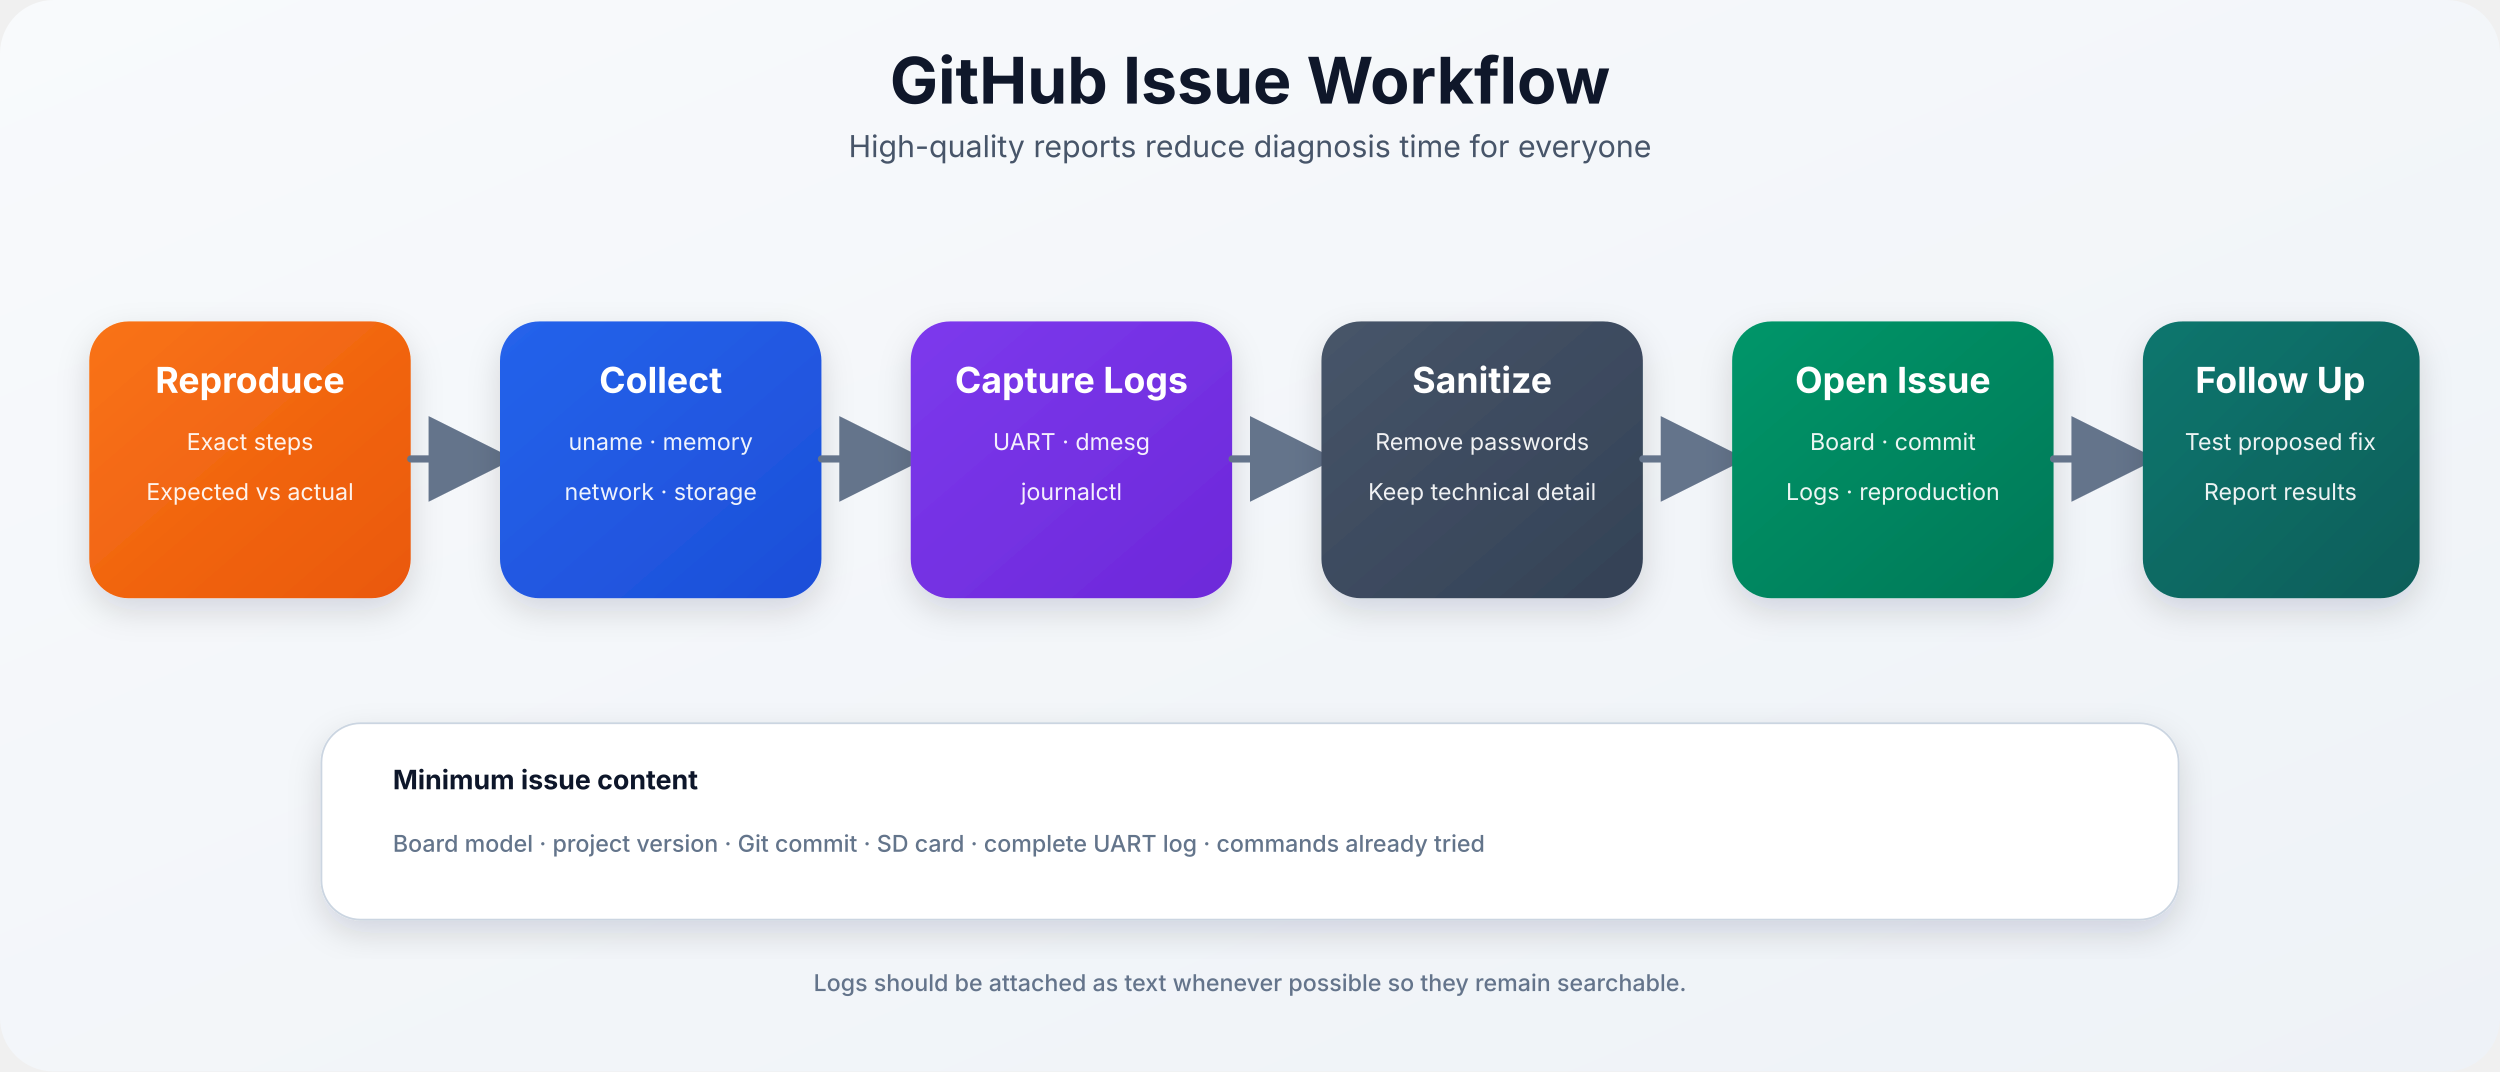
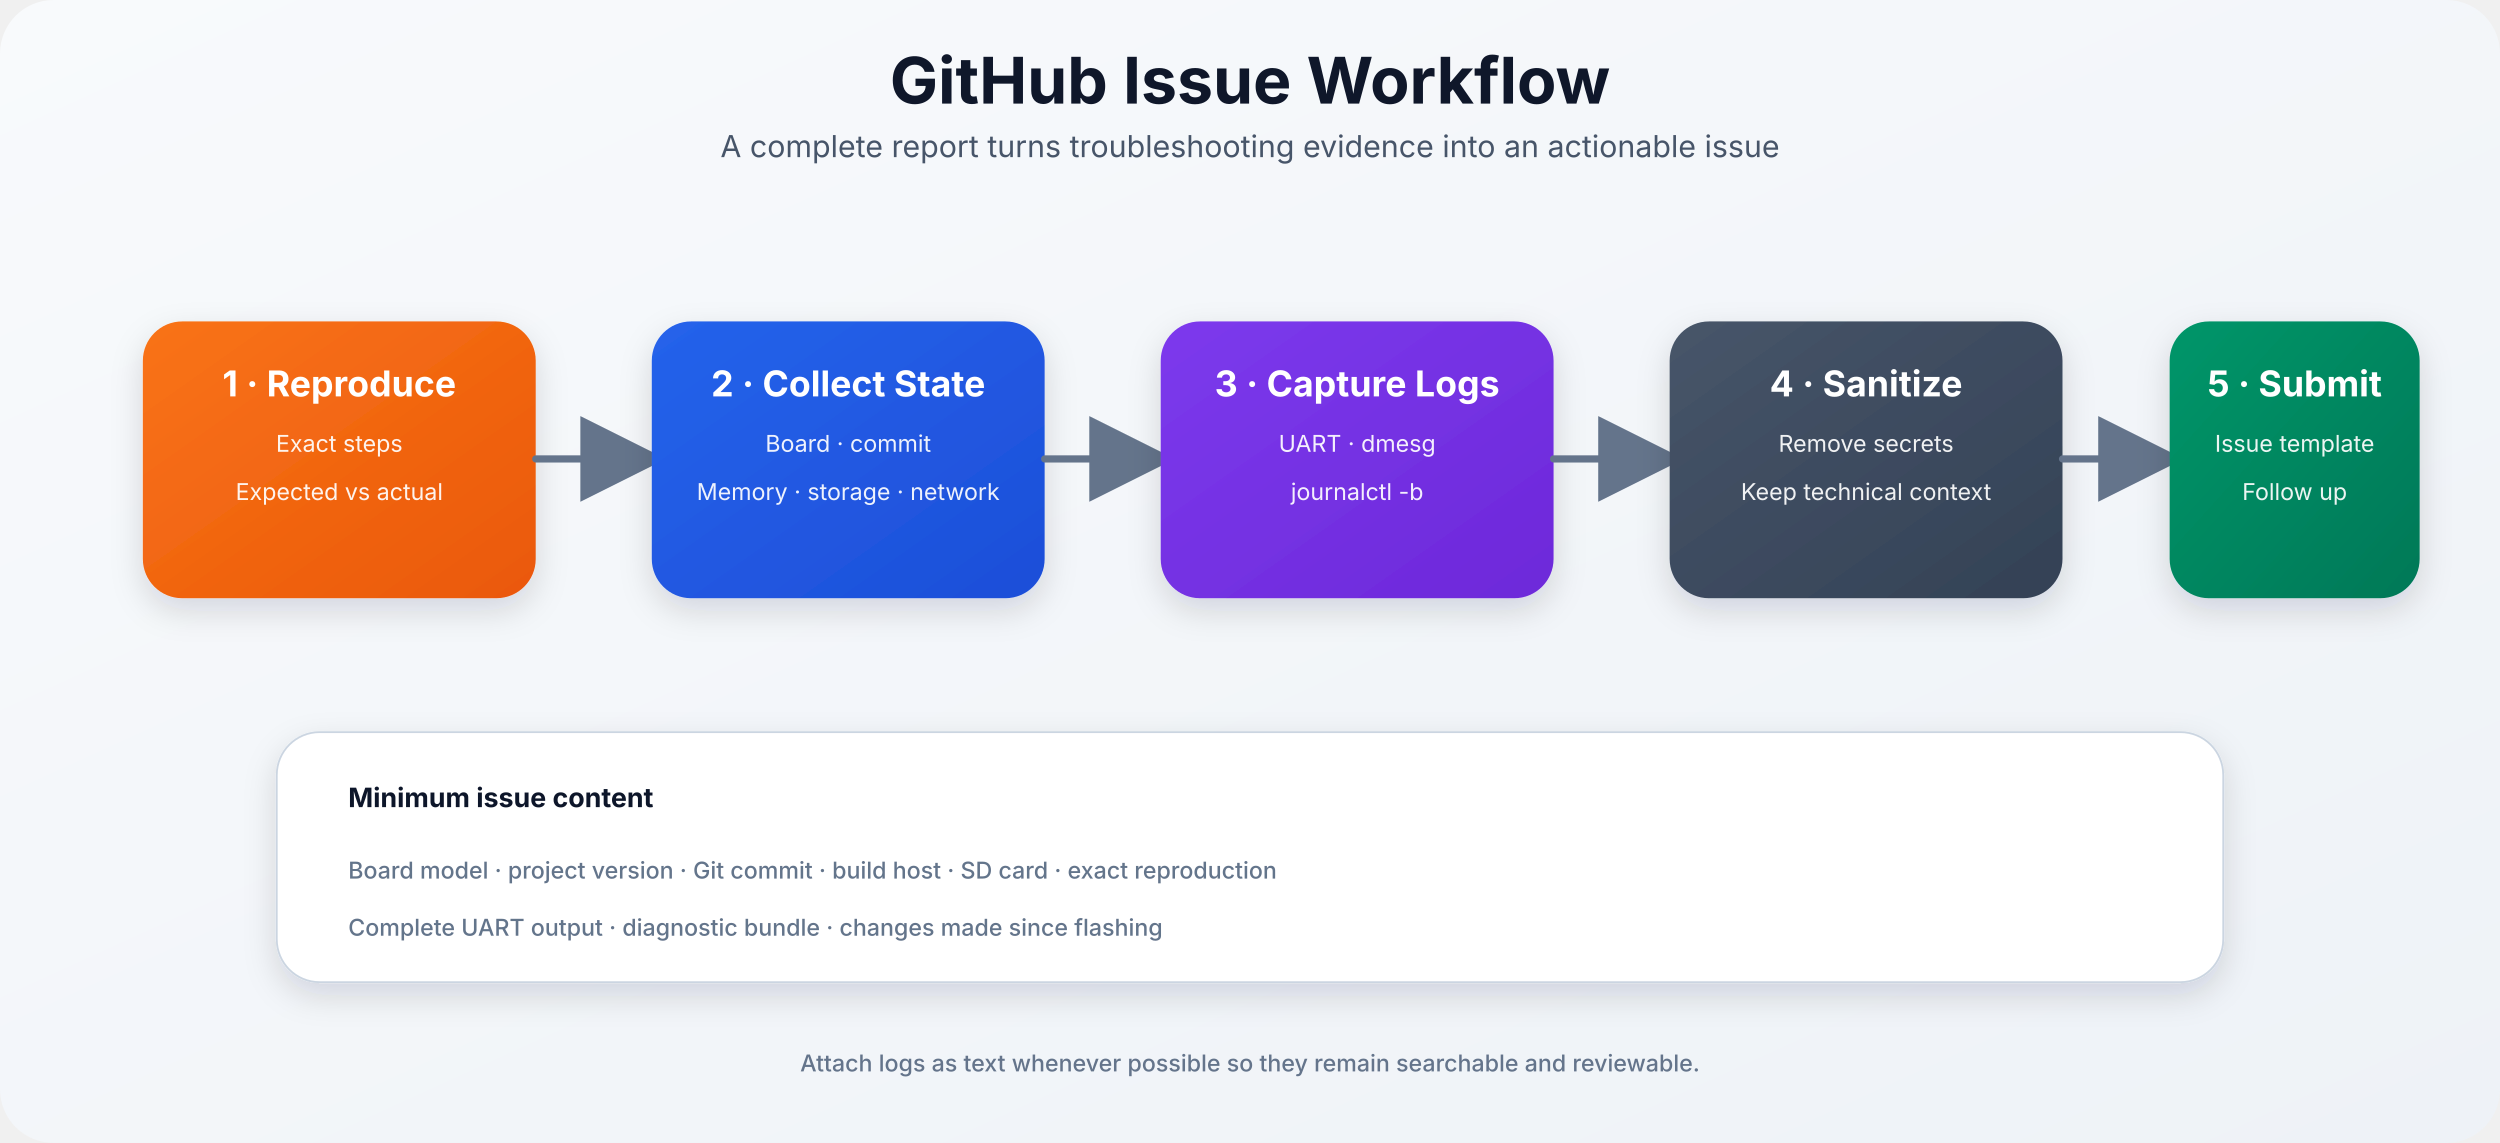
- <svg xmlns="http://www.w3.org/2000/svg" width="1400" height="600" viewBox="0 0 1400 600" role="img" aria-labelledby="title desc">
+ <svg xmlns="http://www.w3.org/2000/svg" width="1400" height="640" viewBox="0 0 1400 640" role="img">
  <defs>
    <linearGradient id="bg" x1="0" y1="0" x2="1" y2="1">
      <stop offset="0%" stop-color="#f8fafc" />
      <stop offset="100%" stop-color="#eef2f7" />
    </linearGradient>
    <filter id="shadow" x="-20%" y="-20%" width="140%" height="140%">
      <feDropShadow dx="0" dy="7" stdDeviation="9" flood-color="#0f172a" flood-opacity="0.14" />
    </filter>
    <marker id="arrow" markerWidth="12" markerHeight="12" refX="10" refY="6" orient="auto">
      <path d="M0,0 L12,6 L0,12 Z" fill="#64748b" />
    </marker>
    <style>
-       .title { font: 700 36px Inter, Segoe UI, Arial, sans-serif; fill: #0f172a; }
-       .subtitle { font: 400 17px Inter, Segoe UI, Arial, sans-serif; fill: #475569; }
-       .box-title { font: 700 20px Inter, Segoe UI, Arial, sans-serif; fill: #ffffff; }
-       .box-sub { font: 400 13px Inter, Segoe UI, Arial, sans-serif; fill: rgba(255,255,255,.92); }
-       .label { font: 700 15px Inter, Segoe UI, Arial, sans-serif; fill: #0f172a; }
-       .note { font: 500 13px Inter, Segoe UI, Arial, sans-serif; fill: #64748b; }
-       .mono { font: 600 13px ui-monospace, SFMono-Regular, Consolas, monospace; fill: #334155; }
-       .connector { fill: none; stroke: #64748b; stroke-width: 4; stroke-linecap: round; stroke-linejoin: round; marker-end: url(#arrow); }
-       .connector-soft { fill: none; stroke: #94a3b8; stroke-width: 3; stroke-dasharray: 8 8; stroke-linecap: round; marker-end: url(#arrow); }
-     </style>
+     .title { font: 700 36px Inter, Segoe UI, Arial, sans-serif; fill: #0f172a; }
+     .subtitle { font: 400 17px Inter, Segoe UI, Arial, sans-serif; fill: #475569; }
+     .box-title { font: 700 20px Inter, Segoe UI, Arial, sans-serif; fill: #ffffff; }
+     .box-sub { font: 400 13px Inter, Segoe UI, Arial, sans-serif; fill: rgba(255,255,255,.92); }
+     .label { font: 700 15px Inter, Segoe UI, Arial, sans-serif; fill: #0f172a; }
+     .note { font: 500 13px Inter, Segoe UI, Arial, sans-serif; fill: #64748b; }
+     .mono { font: 600 13px ui-monospace, SFMono-Regular, Consolas, monospace; fill: #334155; }
+     .connector { fill: none; stroke: #64748b; stroke-width: 4; stroke-linecap: round; stroke-linejoin: round; marker-end: url(#arrow); }
+   </style>
  </defs>
  <defs>
-     <linearGradient id="repro" x1="0" y1="0" x2="1" y2="1">
+     <linearGradient id="reproduce" x1="0" y1="0" x2="1" y2="1">
      <stop offset="0%" stop-color="#f97316" />
      <stop offset="100%" stop-color="#ea580c" />
    </linearGradient>
    <linearGradient id="collect" x1="0" y1="0" x2="1" y2="1">
      <stop offset="0%" stop-color="#2563eb" />
      <stop offset="100%" stop-color="#1d4ed8" />
    </linearGradient>
-     <linearGradient id="uart" x1="0" y1="0" x2="1" y2="1">
+     <linearGradient id="logs" x1="0" y1="0" x2="1" y2="1">
      <stop offset="0%" stop-color="#7c3aed" />
      <stop offset="100%" stop-color="#6d28d9" />
    </linearGradient>
    <linearGradient id="sanitize" x1="0" y1="0" x2="1" y2="1">
      <stop offset="0%" stop-color="#475569" />
      <stop offset="100%" stop-color="#334155" />
    </linearGradient>
-     <linearGradient id="issue" x1="0" y1="0" x2="1" y2="1">
+     <linearGradient id="submit" x1="0" y1="0" x2="1" y2="1">
      <stop offset="0%" stop-color="#059669" />
      <stop offset="100%" stop-color="#047857" />
    </linearGradient>
-     <linearGradient id="follow" x1="0" y1="0" x2="1" y2="1">
-       <stop offset="0%" stop-color="#0f766e" />
-       <stop offset="100%" stop-color="#115e59" />
-     </linearGradient>
  </defs>
-   <rect width="1400" height="600" rx="30" fill="url(#bg)" />
+   <rect width="1400" height="640" rx="30" fill="url(#bg)" />
  <text x="700" y="58" text-anchor="middle" class="title">GitHub Issue Workflow</text>
-   <text x="700" y="88" text-anchor="middle" class="subtitle">High-quality reports reduce diagnosis time for everyone</text>
+   <text x="700" y="88" text-anchor="middle" class="subtitle">A complete report turns troubleshooting evidence into an actionable issue</text>
  <g filter="url(#shadow)">
-     <rect x="50" y="180" width="180" height="155" rx="22" fill="url(#repro)" />
-     <text x="140" y="220" text-anchor="middle" class="box-title">Reproduce</text>
-     <text x="140" y="252" text-anchor="middle" class="box-sub">Exact steps</text>
-     <text x="140" y="280" text-anchor="middle" class="box-sub">Expected vs actual</text>
+     <rect x="80" y="180" width="220" height="155" rx="22" fill="url(#reproduce)" />
+     <text x="190" y="222" text-anchor="middle" class="box-title">1 · Reproduce</text>
+     <text x="190" y="253" text-anchor="middle" class="box-sub">Exact steps</text>
+     <text x="190" y="280" text-anchor="middle" class="box-sub">Expected vs actual</text>
  </g>
-   <path d="M230 257 H280" class="connector" />
+   <path d="M300 257 H365" class="connector" />
  <g filter="url(#shadow)">
-     <rect x="280" y="180" width="180" height="155" rx="22" fill="url(#collect)" />
-     <text x="370" y="220" text-anchor="middle" class="box-title">Collect</text>
-     <text x="370" y="252" text-anchor="middle" class="box-sub">uname · memory</text>
-     <text x="370" y="280" text-anchor="middle" class="box-sub">network · storage</text>
+     <rect x="365" y="180" width="220" height="155" rx="22" fill="url(#collect)" />
+     <text x="475" y="222" text-anchor="middle" class="box-title">2 · Collect State</text>
+     <text x="475" y="253" text-anchor="middle" class="box-sub">Board · commit</text>
+     <text x="475" y="280" text-anchor="middle" class="box-sub">Memory · storage · network</text>
  </g>
-   <path d="M460 257 H510" class="connector" />
+   <path d="M585 257 H650" class="connector" />
  <g filter="url(#shadow)">
-     <rect x="510" y="180" width="180" height="155" rx="22" fill="url(#uart)" />
-     <text x="600" y="220" text-anchor="middle" class="box-title">Capture Logs</text>
-     <text x="600" y="252" text-anchor="middle" class="box-sub">UART · dmesg</text>
-     <text x="600" y="280" text-anchor="middle" class="box-sub">journalctl</text>
+     <rect x="650" y="180" width="220" height="155" rx="22" fill="url(#logs)" />
+     <text x="760" y="222" text-anchor="middle" class="box-title">3 · Capture Logs</text>
+     <text x="760" y="253" text-anchor="middle" class="box-sub">UART · dmesg</text>
+     <text x="760" y="280" text-anchor="middle" class="box-sub">journalctl -b</text>
  </g>
-   <path d="M690 257 H740" class="connector" />
+   <path d="M870 257 H935" class="connector" />
  <g filter="url(#shadow)">
-     <rect x="740" y="180" width="180" height="155" rx="22" fill="url(#sanitize)" />
-     <text x="830" y="220" text-anchor="middle" class="box-title">Sanitize</text>
-     <text x="830" y="252" text-anchor="middle" class="box-sub">Remove passwords</text>
-     <text x="830" y="280" text-anchor="middle" class="box-sub">Keep technical detail</text>
+     <rect x="935" y="180" width="220" height="155" rx="22" fill="url(#sanitize)" />
+     <text x="1045" y="222" text-anchor="middle" class="box-title">4 · Sanitize</text>
+     <text x="1045" y="253" text-anchor="middle" class="box-sub">Remove secrets</text>
+     <text x="1045" y="280" text-anchor="middle" class="box-sub">Keep technical context</text>
  </g>
-   <path d="M920 257 H970" class="connector" />
+   <path d="M1155 257 H1215" class="connector" />
  <g filter="url(#shadow)">
-     <rect x="970" y="180" width="180" height="155" rx="22" fill="url(#issue)" />
-     <text x="1060" y="220" text-anchor="middle" class="box-title">Open Issue</text>
-     <text x="1060" y="252" text-anchor="middle" class="box-sub">Board · commit</text>
-     <text x="1060" y="280" text-anchor="middle" class="box-sub">Logs · reproduction</text>
-   </g>
-   <path d="M1150 257 H1200" class="connector" />
-   <g filter="url(#shadow)">
-     <rect x="1200" y="180" width="155" height="155" rx="22" fill="url(#follow)" />
-     <text x="1277" y="220" text-anchor="middle" class="box-title">Follow Up</text>
-     <text x="1277" y="252" text-anchor="middle" class="box-sub">Test proposed fix</text>
-     <text x="1277" y="280" text-anchor="middle" class="box-sub">Report results</text>
+     <rect x="1215" y="180" width="140" height="155" rx="22" fill="url(#submit)" />
+     <text x="1285" y="222" text-anchor="middle" class="box-title">5 · Submit</text>
+     <text x="1285" y="253" text-anchor="middle" class="box-sub">Issue template</text>
+     <text x="1285" y="280" text-anchor="middle" class="box-sub">Follow up</text>
  </g>
  <g filter="url(#shadow)">
-     <rect x="180" y="405" width="1040" height="110" rx="22" fill="#ffffff" stroke="#cbd5e1" />
-     <text x="220" y="442" class="label">Minimum issue content</text>
-     <text x="220" y="477" class="note">Board model · project version · Git commit · SD card · complete UART log · commands already tried</text>
+     <rect x="155" y="410" width="1090" height="140" rx="24" fill="#ffffff" stroke="#cbd5e1" />
+     <text x="195" y="452" class="label">Minimum issue content</text>
+     <text x="195" y="492" class="note">Board model · project version · Git commit · build host · SD card · exact reproduction</text>
+     <text x="195" y="524" class="note">Complete UART output · diagnostic bundle · changes made since flashing</text>
  </g>
-   <text x="700" y="555" text-anchor="middle" class="note">Logs should be attached as text whenever possible so they remain searchable.</text>
+   <text x="700" y="600" text-anchor="middle" class="note">Attach logs as text whenever possible so they remain searchable and reviewable.</text>
</svg>
